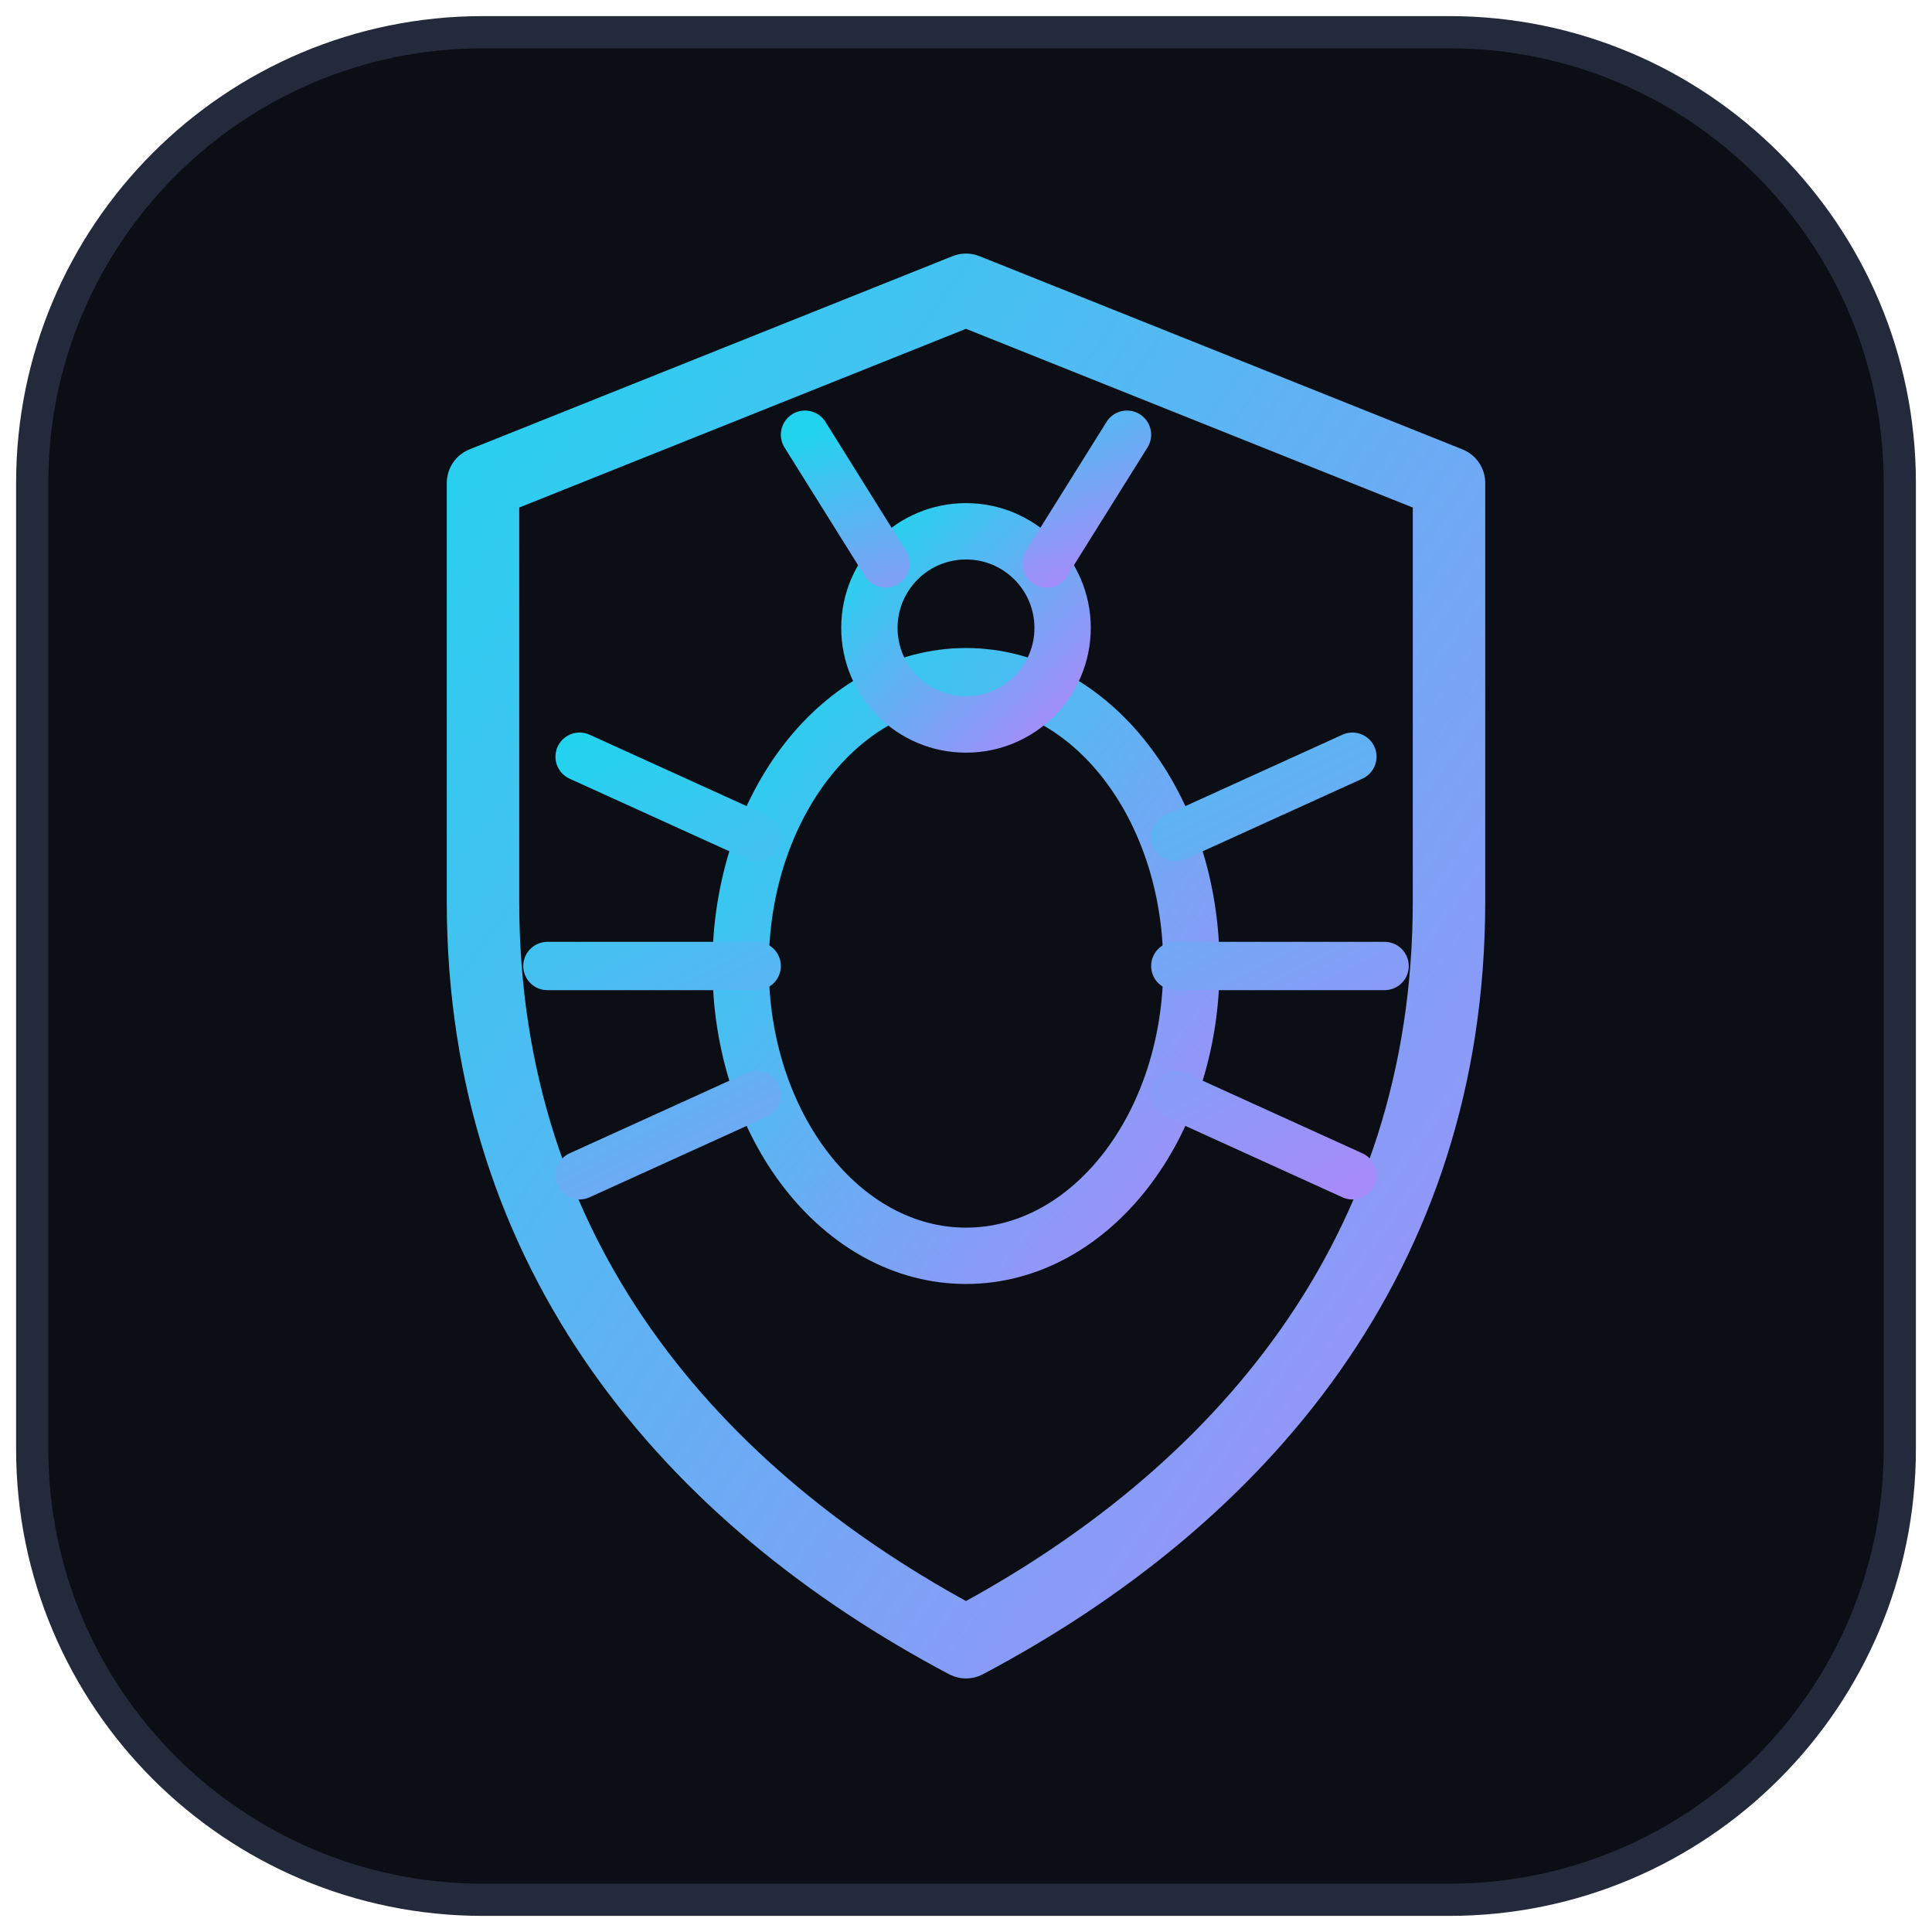
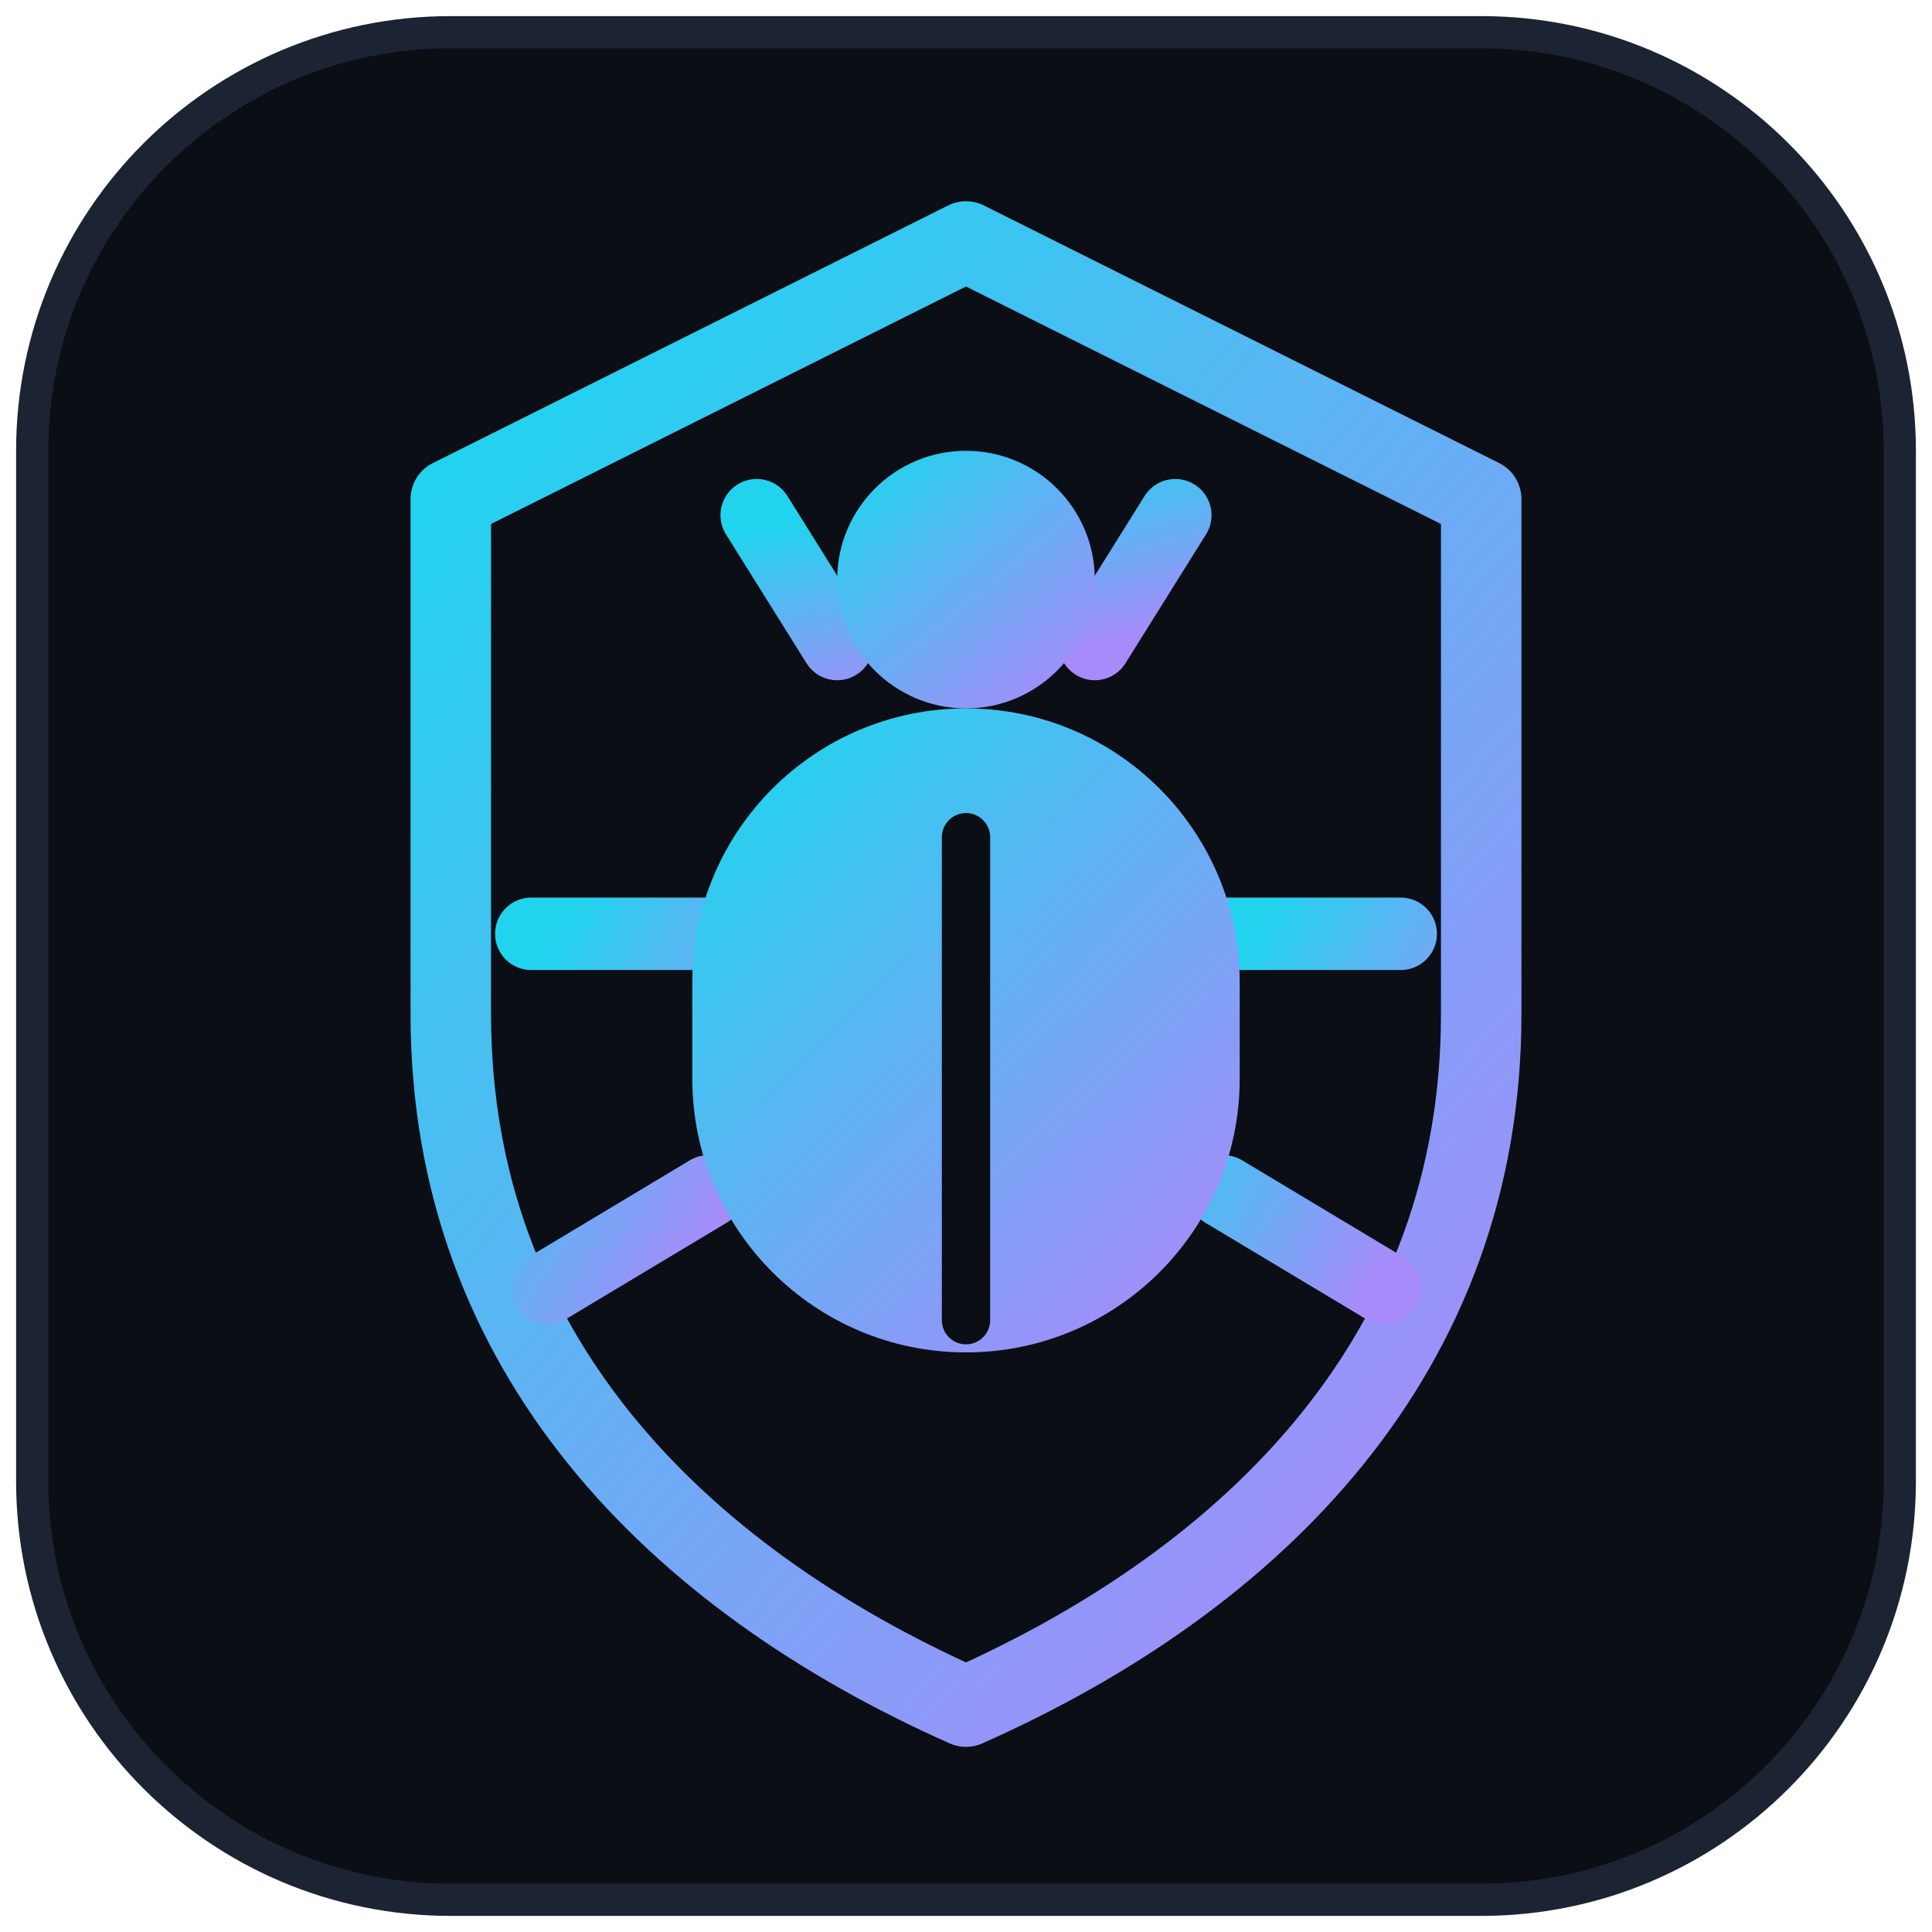
<svg xmlns="http://www.w3.org/2000/svg" viewBox="0 0 120 120" width="120" height="120">
  <defs>
-     <linearGradient id="g" x1="0%" y1="0%" x2="100%" y2="100%">
+     <linearGradient id="g" x1="12%" y1="4%" x2="88%" y2="96%">
      <stop offset="0%" stop-color="#22d3ee" />
      <stop offset="100%" stop-color="#a78bfa" />
    </linearGradient>
  </defs>
-   <rect x="2" y="2" width="116" height="116" rx="28" fill="#0b0e14" stroke="#232a3b" stroke-width="2" />
-   <path d="M60 18 L90 30 V56 C90 78 77 93 60 102 C43 93 30 78 30 56 V30 Z" fill="none" stroke="url(#g)" stroke-width="4.5" stroke-linejoin="round" />
-   <ellipse cx="60" cy="60" rx="14" ry="18" fill="none" stroke="url(#g)" stroke-width="3.5" />
-   <circle cx="60" cy="39" r="6" fill="none" stroke="url(#g)" stroke-width="3.5" />
-   <path d="M55 35 L50 27 M65 35 L70 27" stroke="url(#g)" stroke-width="3" stroke-linecap="round" />
-   <path d="M47 52 L36 47 M47 60 L34 60 M47 68 L36 73            M73 52 L84 47 M73 60 L86 60 M73 68 L84 73" stroke="url(#g)" stroke-width="3" stroke-linecap="round" />
-   <path d="M60 45 V75" stroke="url(#g)" stroke-width="2.5" stroke-linecap="round" />
+   <rect x="2" y="2" width="116" height="116" rx="26" fill="#0b0e14" stroke="#1c2433" stroke-width="2" />
+   <path d="M60 15            L92 31            V63            C92 84 78 98 60 106            C42 98 28 84 28 63            V31 Z" fill="none" stroke="url(#g)" stroke-width="5" stroke-linejoin="round" />
+   <g stroke="url(#g)" stroke-width="4.5" stroke-linecap="round">
+     <path d="M44 58 L33 58 M44 74 L34 80" fill="none" />
+     <path d="M76 58 L87 58 M76 74 L86 80" fill="none" />
+     <path d="M52 40 L47 32 M68 40 L73 32" fill="none" />
+   </g>
+   <rect x="43" y="44" width="34" height="40" rx="17" fill="url(#g)" />
+   <circle cx="60" cy="36" r="8" fill="url(#g)" />
+   <path d="M60 52 V82" stroke="#0b0e14" stroke-width="3" stroke-linecap="round" />
</svg>
